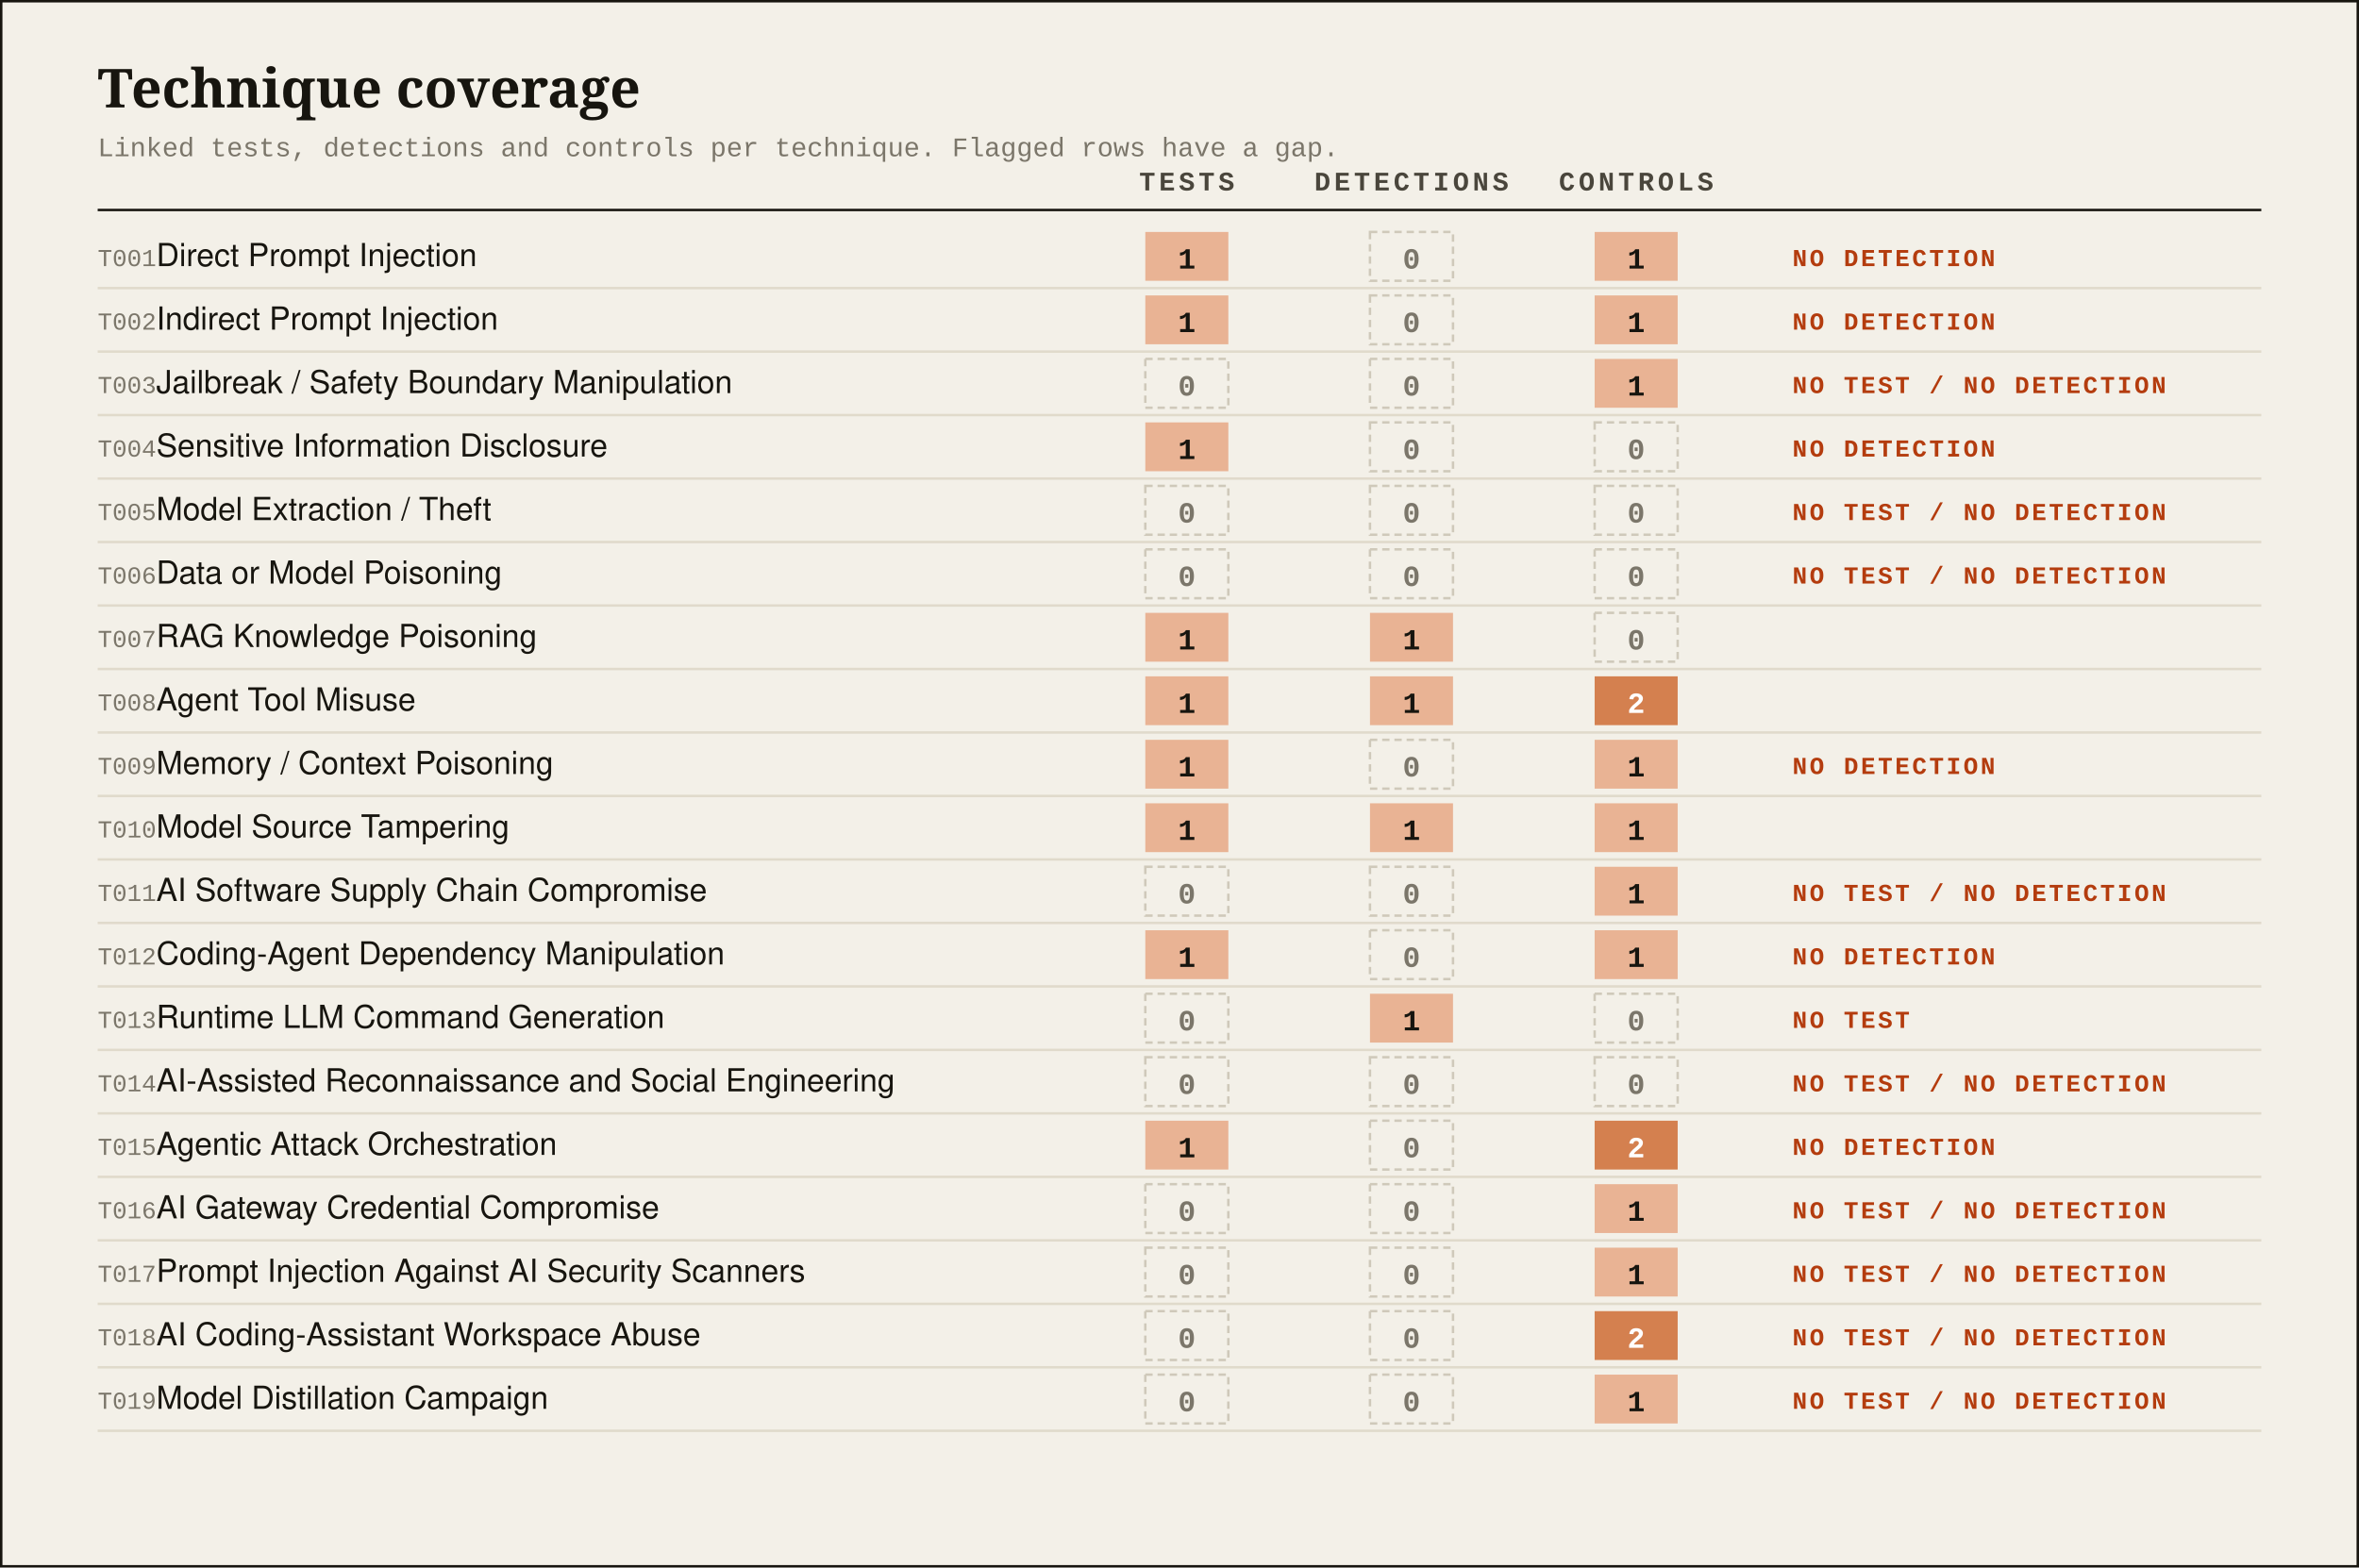
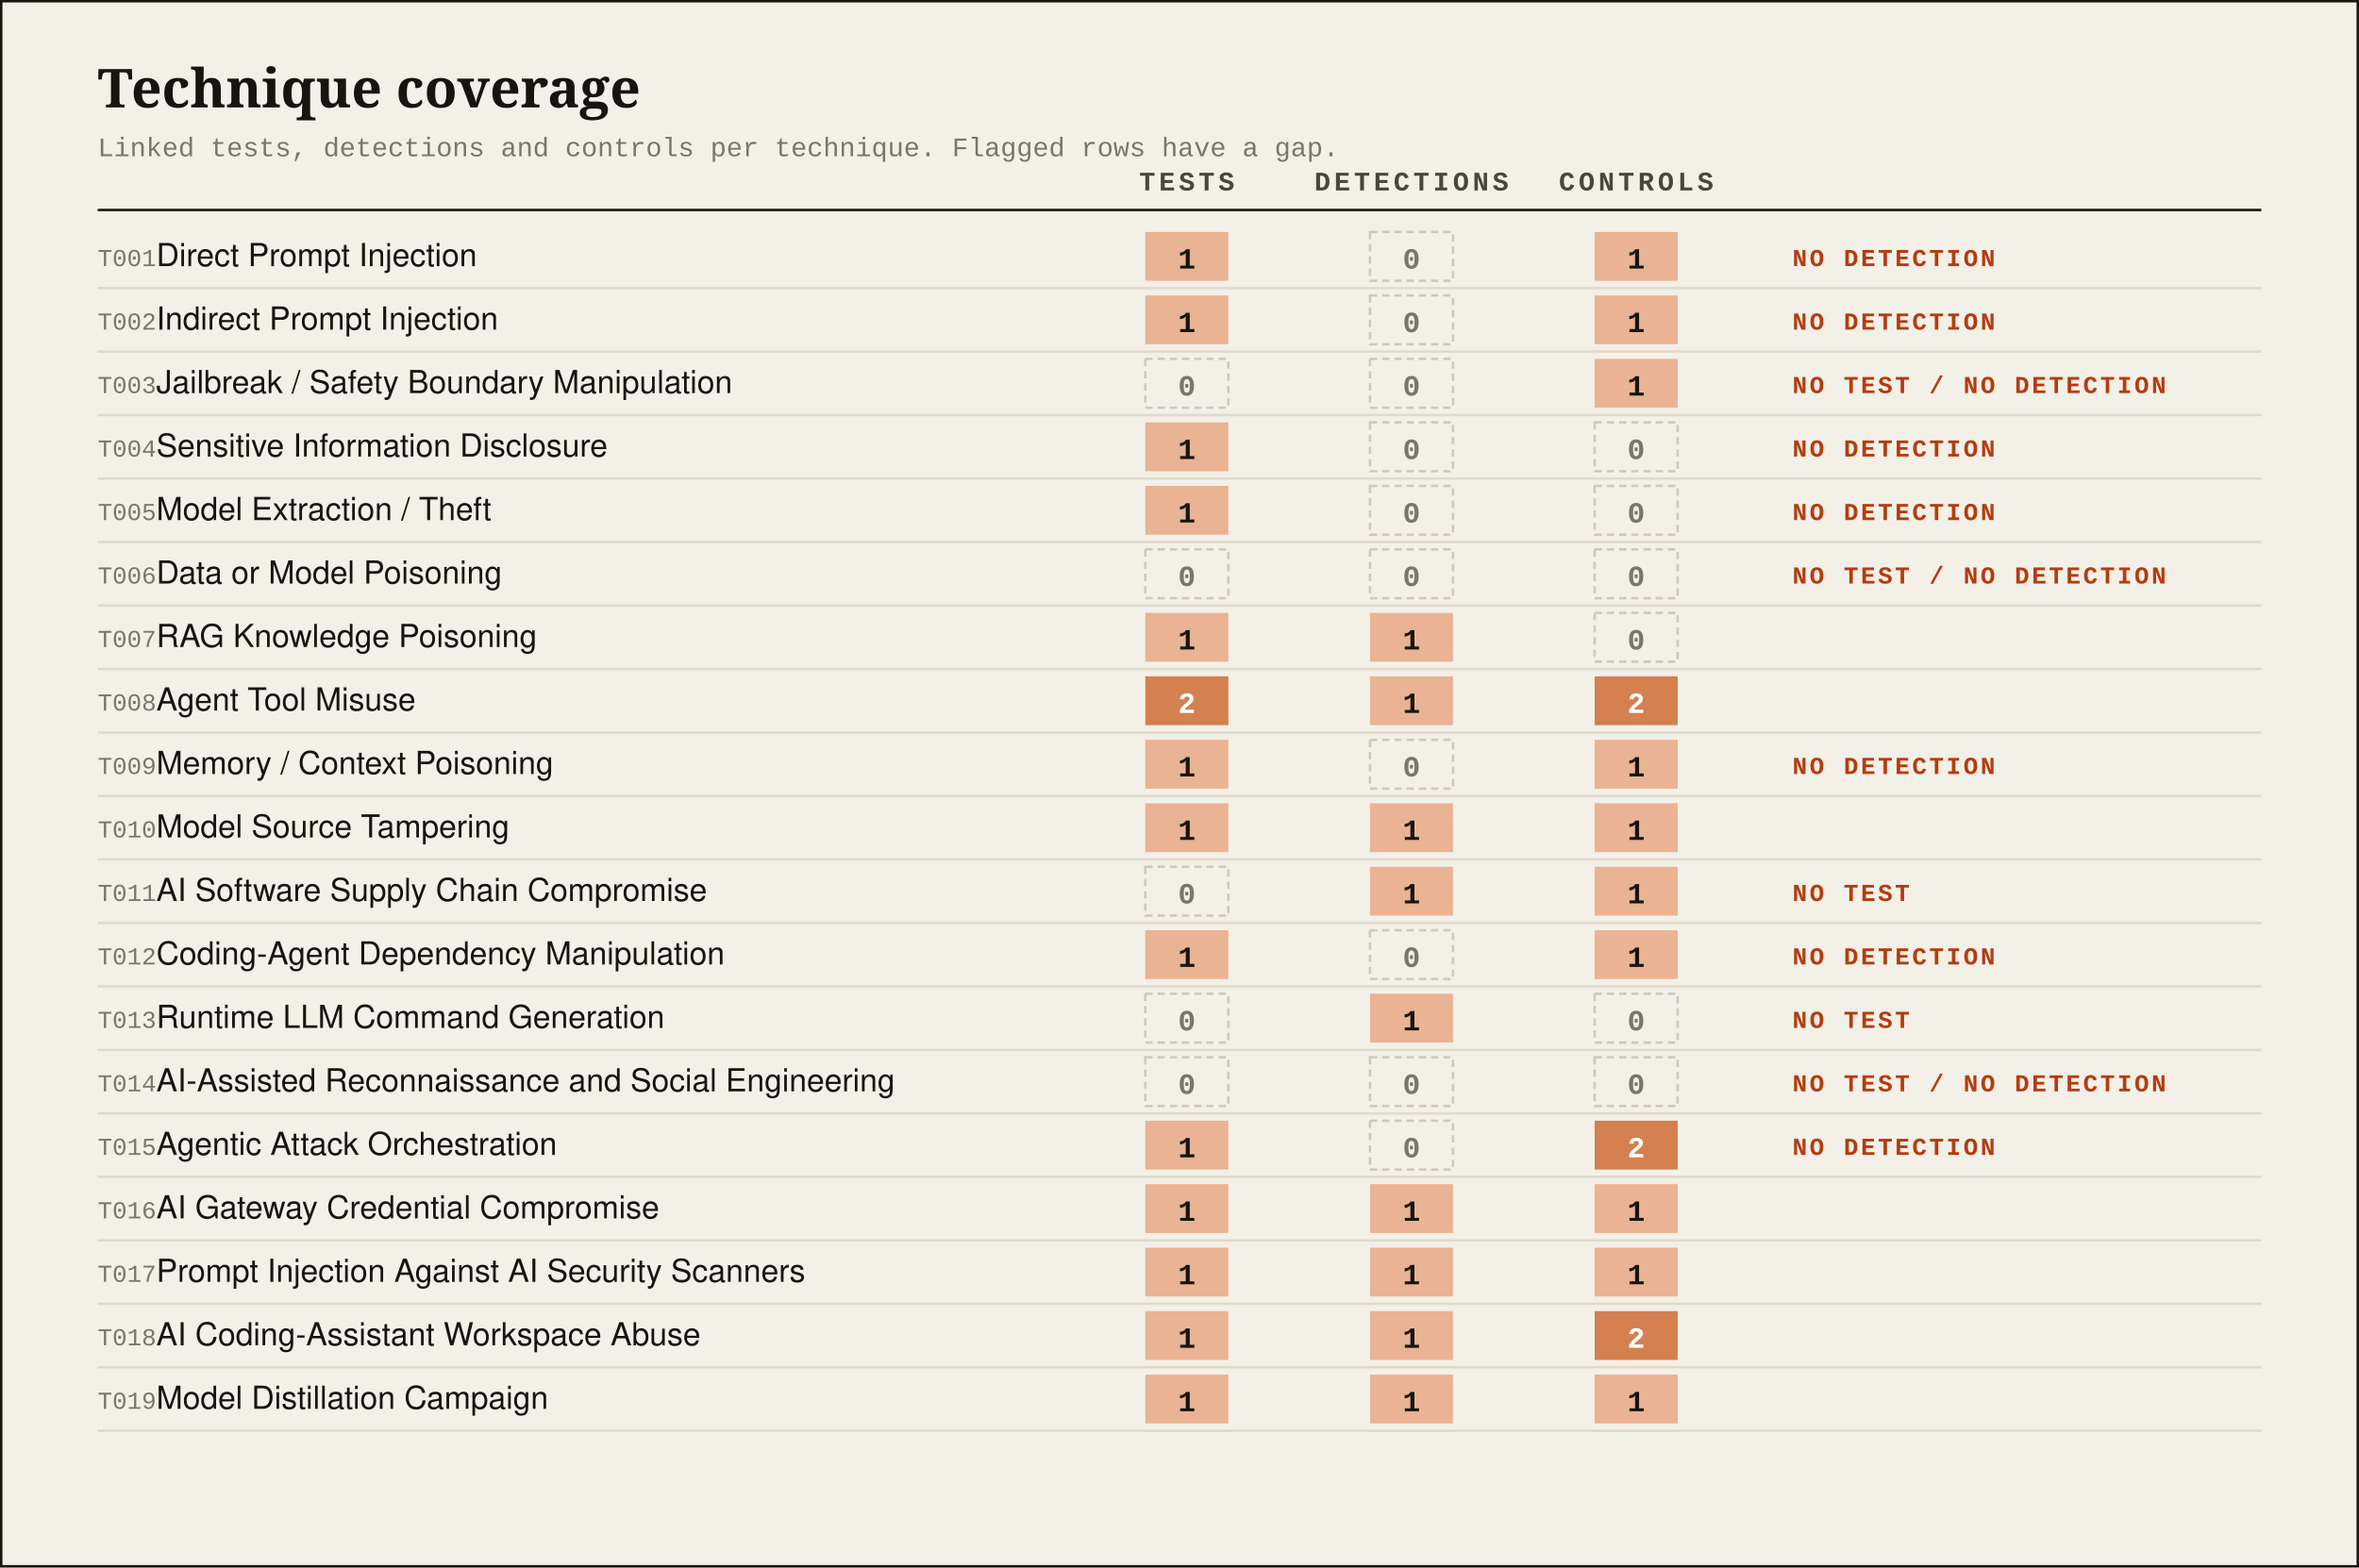
<svg xmlns="http://www.w3.org/2000/svg" width="966" height="642" viewBox="0 0 966 642" role="img" aria-labelledby="t">
  <rect width="966" height="642" fill="#f3f0e8" />
  <rect x=".5" y=".5" width="965" height="641" fill="none" stroke="#17150f" />
  <g font-family="Georgia,serif" fill="#17150f">
    <text x="40" y="44" font-size="22" font-weight="700">Technique coverage</text>
  </g>
  <text x="40" y="64" font-family="'Courier New',monospace" font-size="11" fill="#7b766a">Linked tests, detections and controls per technique. Flagged rows have a gap.</text>
  <g font-family="'Courier New',monospace" font-size="11" font-weight="700" letter-spacing="1.5" fill="#4a463c">
    <text x="486.0" y="78" text-anchor="middle">TESTS</text>
    <text x="578.0" y="78" text-anchor="middle">DETECTIONS</text>
    <text x="670.0" y="78" text-anchor="middle">CONTROLS</text>
  </g>
  <line x1="40" x2="926" y1="86" y2="86" stroke="#17150f" />
  <text x="40" y="109" font-family="system-ui,Helvetica,Arial,sans-serif" font-size="13" fill="#17150f">
    <tspan font-family="'Courier New',monospace" font-size="10" fill="#7b766a">T001  </tspan>Direct Prompt Injection</text>
  <rect x="469.0" y="95" width="34" height="20" fill="#e9b394" />
  <text x="486.0" y="110" text-anchor="middle" font-family="'Courier New',monospace" font-size="12" font-weight="700" fill="#17150f">1</text>
  <rect x="561.0" y="95" width="34" height="20" fill="none" stroke="#cfc9ba" stroke-dasharray="3 2" />
  <text x="578.0" y="110" text-anchor="middle" font-family="'Courier New',monospace" font-size="12" font-weight="700" fill="#7b766a">0</text>
  <rect x="653.0" y="95" width="34" height="20" fill="#e9b394" />
  <text x="670.0" y="110" text-anchor="middle" font-family="'Courier New',monospace" font-size="12" font-weight="700" fill="#17150f">1</text>
  <text x="734" y="109" font-family="'Courier New',monospace" font-size="10" font-weight="700" letter-spacing="1" fill="#b43c0e">NO DETECTION</text>
  <line x1="40" x2="926" y1="118" y2="118" stroke="#e0dacb" />
  <text x="40" y="135" font-family="system-ui,Helvetica,Arial,sans-serif" font-size="13" fill="#17150f">
    <tspan font-family="'Courier New',monospace" font-size="10" fill="#7b766a">T002  </tspan>Indirect Prompt Injection</text>
  <rect x="469.0" y="121" width="34" height="20" fill="#e9b394" />
  <text x="486.0" y="136" text-anchor="middle" font-family="'Courier New',monospace" font-size="12" font-weight="700" fill="#17150f">1</text>
  <rect x="561.0" y="121" width="34" height="20" fill="none" stroke="#cfc9ba" stroke-dasharray="3 2" />
  <text x="578.0" y="136" text-anchor="middle" font-family="'Courier New',monospace" font-size="12" font-weight="700" fill="#7b766a">0</text>
  <rect x="653.0" y="121" width="34" height="20" fill="#e9b394" />
  <text x="670.0" y="136" text-anchor="middle" font-family="'Courier New',monospace" font-size="12" font-weight="700" fill="#17150f">1</text>
  <text x="734" y="135" font-family="'Courier New',monospace" font-size="10" font-weight="700" letter-spacing="1" fill="#b43c0e">NO DETECTION</text>
  <line x1="40" x2="926" y1="144" y2="144" stroke="#e0dacb" />
  <text x="40" y="161" font-family="system-ui,Helvetica,Arial,sans-serif" font-size="13" fill="#17150f">
    <tspan font-family="'Courier New',monospace" font-size="10" fill="#7b766a">T003  </tspan>Jailbreak / Safety Boundary Manipulation</text>
  <rect x="469.0" y="147" width="34" height="20" fill="none" stroke="#cfc9ba" stroke-dasharray="3 2" />
  <text x="486.0" y="162" text-anchor="middle" font-family="'Courier New',monospace" font-size="12" font-weight="700" fill="#7b766a">0</text>
  <rect x="561.0" y="147" width="34" height="20" fill="none" stroke="#cfc9ba" stroke-dasharray="3 2" />
  <text x="578.0" y="162" text-anchor="middle" font-family="'Courier New',monospace" font-size="12" font-weight="700" fill="#7b766a">0</text>
  <rect x="653.0" y="147" width="34" height="20" fill="#e9b394" />
  <text x="670.0" y="162" text-anchor="middle" font-family="'Courier New',monospace" font-size="12" font-weight="700" fill="#17150f">1</text>
  <text x="734" y="161" font-family="'Courier New',monospace" font-size="10" font-weight="700" letter-spacing="1" fill="#b43c0e">NO TEST / NO DETECTION</text>
  <line x1="40" x2="926" y1="170" y2="170" stroke="#e0dacb" />
  <text x="40" y="187" font-family="system-ui,Helvetica,Arial,sans-serif" font-size="13" fill="#17150f">
    <tspan font-family="'Courier New',monospace" font-size="10" fill="#7b766a">T004  </tspan>Sensitive Information Disclosure</text>
  <rect x="469.0" y="173" width="34" height="20" fill="#e9b394" />
  <text x="486.0" y="188" text-anchor="middle" font-family="'Courier New',monospace" font-size="12" font-weight="700" fill="#17150f">1</text>
  <rect x="561.0" y="173" width="34" height="20" fill="none" stroke="#cfc9ba" stroke-dasharray="3 2" />
  <text x="578.0" y="188" text-anchor="middle" font-family="'Courier New',monospace" font-size="12" font-weight="700" fill="#7b766a">0</text>
  <rect x="653.0" y="173" width="34" height="20" fill="none" stroke="#cfc9ba" stroke-dasharray="3 2" />
  <text x="670.0" y="188" text-anchor="middle" font-family="'Courier New',monospace" font-size="12" font-weight="700" fill="#7b766a">0</text>
  <text x="734" y="187" font-family="'Courier New',monospace" font-size="10" font-weight="700" letter-spacing="1" fill="#b43c0e">NO DETECTION</text>
  <line x1="40" x2="926" y1="196" y2="196" stroke="#e0dacb" />
  <text x="40" y="213" font-family="system-ui,Helvetica,Arial,sans-serif" font-size="13" fill="#17150f">
    <tspan font-family="'Courier New',monospace" font-size="10" fill="#7b766a">T005  </tspan>Model Extraction / Theft</text>
-   <rect x="469.0" y="199" width="34" height="20" fill="none" stroke="#cfc9ba" stroke-dasharray="3 2" />
-   <text x="486.0" y="214" text-anchor="middle" font-family="'Courier New',monospace" font-size="12" font-weight="700" fill="#7b766a">0</text>
+   <rect x="469.0" y="199" width="34" height="20" fill="#e9b394" />
+   <text x="486.0" y="214" text-anchor="middle" font-family="'Courier New',monospace" font-size="12" font-weight="700" fill="#17150f">1</text>
  <rect x="561.0" y="199" width="34" height="20" fill="none" stroke="#cfc9ba" stroke-dasharray="3 2" />
  <text x="578.0" y="214" text-anchor="middle" font-family="'Courier New',monospace" font-size="12" font-weight="700" fill="#7b766a">0</text>
  <rect x="653.0" y="199" width="34" height="20" fill="none" stroke="#cfc9ba" stroke-dasharray="3 2" />
  <text x="670.0" y="214" text-anchor="middle" font-family="'Courier New',monospace" font-size="12" font-weight="700" fill="#7b766a">0</text>
-   <text x="734" y="213" font-family="'Courier New',monospace" font-size="10" font-weight="700" letter-spacing="1" fill="#b43c0e">NO TEST / NO DETECTION</text>
+   <text x="734" y="213" font-family="'Courier New',monospace" font-size="10" font-weight="700" letter-spacing="1" fill="#b43c0e">NO DETECTION</text>
  <line x1="40" x2="926" y1="222" y2="222" stroke="#e0dacb" />
  <text x="40" y="239" font-family="system-ui,Helvetica,Arial,sans-serif" font-size="13" fill="#17150f">
    <tspan font-family="'Courier New',monospace" font-size="10" fill="#7b766a">T006  </tspan>Data or Model Poisoning</text>
  <rect x="469.0" y="225" width="34" height="20" fill="none" stroke="#cfc9ba" stroke-dasharray="3 2" />
  <text x="486.0" y="240" text-anchor="middle" font-family="'Courier New',monospace" font-size="12" font-weight="700" fill="#7b766a">0</text>
  <rect x="561.0" y="225" width="34" height="20" fill="none" stroke="#cfc9ba" stroke-dasharray="3 2" />
  <text x="578.0" y="240" text-anchor="middle" font-family="'Courier New',monospace" font-size="12" font-weight="700" fill="#7b766a">0</text>
  <rect x="653.0" y="225" width="34" height="20" fill="none" stroke="#cfc9ba" stroke-dasharray="3 2" />
  <text x="670.0" y="240" text-anchor="middle" font-family="'Courier New',monospace" font-size="12" font-weight="700" fill="#7b766a">0</text>
  <text x="734" y="239" font-family="'Courier New',monospace" font-size="10" font-weight="700" letter-spacing="1" fill="#b43c0e">NO TEST / NO DETECTION</text>
  <line x1="40" x2="926" y1="248" y2="248" stroke="#e0dacb" />
  <text x="40" y="265" font-family="system-ui,Helvetica,Arial,sans-serif" font-size="13" fill="#17150f">
    <tspan font-family="'Courier New',monospace" font-size="10" fill="#7b766a">T007  </tspan>RAG Knowledge Poisoning</text>
  <rect x="469.0" y="251" width="34" height="20" fill="#e9b394" />
  <text x="486.0" y="266" text-anchor="middle" font-family="'Courier New',monospace" font-size="12" font-weight="700" fill="#17150f">1</text>
  <rect x="561.0" y="251" width="34" height="20" fill="#e9b394" />
  <text x="578.0" y="266" text-anchor="middle" font-family="'Courier New',monospace" font-size="12" font-weight="700" fill="#17150f">1</text>
  <rect x="653.0" y="251" width="34" height="20" fill="none" stroke="#cfc9ba" stroke-dasharray="3 2" />
  <text x="670.0" y="266" text-anchor="middle" font-family="'Courier New',monospace" font-size="12" font-weight="700" fill="#7b766a">0</text>
  <line x1="40" x2="926" y1="274" y2="274" stroke="#e0dacb" />
  <text x="40" y="291" font-family="system-ui,Helvetica,Arial,sans-serif" font-size="13" fill="#17150f">
    <tspan font-family="'Courier New',monospace" font-size="10" fill="#7b766a">T008  </tspan>Agent Tool Misuse</text>
-   <rect x="469.0" y="277" width="34" height="20" fill="#e9b394" />
-   <text x="486.0" y="292" text-anchor="middle" font-family="'Courier New',monospace" font-size="12" font-weight="700" fill="#17150f">1</text>
+   <rect x="469.0" y="277" width="34" height="20" fill="#d4804f" />
+   <text x="486.0" y="292" text-anchor="middle" font-family="'Courier New',monospace" font-size="12" font-weight="700" fill="#ffffff">2</text>
  <rect x="561.0" y="277" width="34" height="20" fill="#e9b394" />
  <text x="578.0" y="292" text-anchor="middle" font-family="'Courier New',monospace" font-size="12" font-weight="700" fill="#17150f">1</text>
  <rect x="653.0" y="277" width="34" height="20" fill="#d4804f" />
  <text x="670.0" y="292" text-anchor="middle" font-family="'Courier New',monospace" font-size="12" font-weight="700" fill="#ffffff">2</text>
  <line x1="40" x2="926" y1="300" y2="300" stroke="#e0dacb" />
  <text x="40" y="317" font-family="system-ui,Helvetica,Arial,sans-serif" font-size="13" fill="#17150f">
    <tspan font-family="'Courier New',monospace" font-size="10" fill="#7b766a">T009  </tspan>Memory / Context Poisoning</text>
  <rect x="469.0" y="303" width="34" height="20" fill="#e9b394" />
  <text x="486.0" y="318" text-anchor="middle" font-family="'Courier New',monospace" font-size="12" font-weight="700" fill="#17150f">1</text>
  <rect x="561.0" y="303" width="34" height="20" fill="none" stroke="#cfc9ba" stroke-dasharray="3 2" />
  <text x="578.0" y="318" text-anchor="middle" font-family="'Courier New',monospace" font-size="12" font-weight="700" fill="#7b766a">0</text>
  <rect x="653.0" y="303" width="34" height="20" fill="#e9b394" />
  <text x="670.0" y="318" text-anchor="middle" font-family="'Courier New',monospace" font-size="12" font-weight="700" fill="#17150f">1</text>
  <text x="734" y="317" font-family="'Courier New',monospace" font-size="10" font-weight="700" letter-spacing="1" fill="#b43c0e">NO DETECTION</text>
  <line x1="40" x2="926" y1="326" y2="326" stroke="#e0dacb" />
  <text x="40" y="343" font-family="system-ui,Helvetica,Arial,sans-serif" font-size="13" fill="#17150f">
    <tspan font-family="'Courier New',monospace" font-size="10" fill="#7b766a">T010  </tspan>Model Source Tampering</text>
  <rect x="469.0" y="329" width="34" height="20" fill="#e9b394" />
  <text x="486.0" y="344" text-anchor="middle" font-family="'Courier New',monospace" font-size="12" font-weight="700" fill="#17150f">1</text>
  <rect x="561.0" y="329" width="34" height="20" fill="#e9b394" />
  <text x="578.0" y="344" text-anchor="middle" font-family="'Courier New',monospace" font-size="12" font-weight="700" fill="#17150f">1</text>
  <rect x="653.0" y="329" width="34" height="20" fill="#e9b394" />
  <text x="670.0" y="344" text-anchor="middle" font-family="'Courier New',monospace" font-size="12" font-weight="700" fill="#17150f">1</text>
  <line x1="40" x2="926" y1="352" y2="352" stroke="#e0dacb" />
  <text x="40" y="369" font-family="system-ui,Helvetica,Arial,sans-serif" font-size="13" fill="#17150f">
    <tspan font-family="'Courier New',monospace" font-size="10" fill="#7b766a">T011  </tspan>AI Software Supply Chain Compromise</text>
  <rect x="469.0" y="355" width="34" height="20" fill="none" stroke="#cfc9ba" stroke-dasharray="3 2" />
  <text x="486.0" y="370" text-anchor="middle" font-family="'Courier New',monospace" font-size="12" font-weight="700" fill="#7b766a">0</text>
-   <rect x="561.0" y="355" width="34" height="20" fill="none" stroke="#cfc9ba" stroke-dasharray="3 2" />
-   <text x="578.0" y="370" text-anchor="middle" font-family="'Courier New',monospace" font-size="12" font-weight="700" fill="#7b766a">0</text>
+   <rect x="561.0" y="355" width="34" height="20" fill="#e9b394" />
+   <text x="578.0" y="370" text-anchor="middle" font-family="'Courier New',monospace" font-size="12" font-weight="700" fill="#17150f">1</text>
  <rect x="653.0" y="355" width="34" height="20" fill="#e9b394" />
  <text x="670.0" y="370" text-anchor="middle" font-family="'Courier New',monospace" font-size="12" font-weight="700" fill="#17150f">1</text>
-   <text x="734" y="369" font-family="'Courier New',monospace" font-size="10" font-weight="700" letter-spacing="1" fill="#b43c0e">NO TEST / NO DETECTION</text>
+   <text x="734" y="369" font-family="'Courier New',monospace" font-size="10" font-weight="700" letter-spacing="1" fill="#b43c0e">NO TEST</text>
  <line x1="40" x2="926" y1="378" y2="378" stroke="#e0dacb" />
  <text x="40" y="395" font-family="system-ui,Helvetica,Arial,sans-serif" font-size="13" fill="#17150f">
    <tspan font-family="'Courier New',monospace" font-size="10" fill="#7b766a">T012  </tspan>Coding-Agent Dependency Manipulation</text>
  <rect x="469.0" y="381" width="34" height="20" fill="#e9b394" />
  <text x="486.0" y="396" text-anchor="middle" font-family="'Courier New',monospace" font-size="12" font-weight="700" fill="#17150f">1</text>
  <rect x="561.0" y="381" width="34" height="20" fill="none" stroke="#cfc9ba" stroke-dasharray="3 2" />
  <text x="578.0" y="396" text-anchor="middle" font-family="'Courier New',monospace" font-size="12" font-weight="700" fill="#7b766a">0</text>
  <rect x="653.0" y="381" width="34" height="20" fill="#e9b394" />
  <text x="670.0" y="396" text-anchor="middle" font-family="'Courier New',monospace" font-size="12" font-weight="700" fill="#17150f">1</text>
  <text x="734" y="395" font-family="'Courier New',monospace" font-size="10" font-weight="700" letter-spacing="1" fill="#b43c0e">NO DETECTION</text>
  <line x1="40" x2="926" y1="404" y2="404" stroke="#e0dacb" />
  <text x="40" y="421" font-family="system-ui,Helvetica,Arial,sans-serif" font-size="13" fill="#17150f">
    <tspan font-family="'Courier New',monospace" font-size="10" fill="#7b766a">T013  </tspan>Runtime LLM Command Generation</text>
  <rect x="469.0" y="407" width="34" height="20" fill="none" stroke="#cfc9ba" stroke-dasharray="3 2" />
  <text x="486.0" y="422" text-anchor="middle" font-family="'Courier New',monospace" font-size="12" font-weight="700" fill="#7b766a">0</text>
  <rect x="561.0" y="407" width="34" height="20" fill="#e9b394" />
  <text x="578.0" y="422" text-anchor="middle" font-family="'Courier New',monospace" font-size="12" font-weight="700" fill="#17150f">1</text>
  <rect x="653.0" y="407" width="34" height="20" fill="none" stroke="#cfc9ba" stroke-dasharray="3 2" />
  <text x="670.0" y="422" text-anchor="middle" font-family="'Courier New',monospace" font-size="12" font-weight="700" fill="#7b766a">0</text>
  <text x="734" y="421" font-family="'Courier New',monospace" font-size="10" font-weight="700" letter-spacing="1" fill="#b43c0e">NO TEST</text>
  <line x1="40" x2="926" y1="430" y2="430" stroke="#e0dacb" />
  <text x="40" y="447" font-family="system-ui,Helvetica,Arial,sans-serif" font-size="13" fill="#17150f">
    <tspan font-family="'Courier New',monospace" font-size="10" fill="#7b766a">T014  </tspan>AI-Assisted Reconnaissance and Social Engineering</text>
  <rect x="469.0" y="433" width="34" height="20" fill="none" stroke="#cfc9ba" stroke-dasharray="3 2" />
  <text x="486.0" y="448" text-anchor="middle" font-family="'Courier New',monospace" font-size="12" font-weight="700" fill="#7b766a">0</text>
  <rect x="561.0" y="433" width="34" height="20" fill="none" stroke="#cfc9ba" stroke-dasharray="3 2" />
  <text x="578.0" y="448" text-anchor="middle" font-family="'Courier New',monospace" font-size="12" font-weight="700" fill="#7b766a">0</text>
  <rect x="653.0" y="433" width="34" height="20" fill="none" stroke="#cfc9ba" stroke-dasharray="3 2" />
  <text x="670.0" y="448" text-anchor="middle" font-family="'Courier New',monospace" font-size="12" font-weight="700" fill="#7b766a">0</text>
  <text x="734" y="447" font-family="'Courier New',monospace" font-size="10" font-weight="700" letter-spacing="1" fill="#b43c0e">NO TEST / NO DETECTION</text>
  <line x1="40" x2="926" y1="456" y2="456" stroke="#e0dacb" />
  <text x="40" y="473" font-family="system-ui,Helvetica,Arial,sans-serif" font-size="13" fill="#17150f">
    <tspan font-family="'Courier New',monospace" font-size="10" fill="#7b766a">T015  </tspan>Agentic Attack Orchestration</text>
  <rect x="469.0" y="459" width="34" height="20" fill="#e9b394" />
  <text x="486.0" y="474" text-anchor="middle" font-family="'Courier New',monospace" font-size="12" font-weight="700" fill="#17150f">1</text>
  <rect x="561.0" y="459" width="34" height="20" fill="none" stroke="#cfc9ba" stroke-dasharray="3 2" />
  <text x="578.0" y="474" text-anchor="middle" font-family="'Courier New',monospace" font-size="12" font-weight="700" fill="#7b766a">0</text>
  <rect x="653.0" y="459" width="34" height="20" fill="#d4804f" />
  <text x="670.0" y="474" text-anchor="middle" font-family="'Courier New',monospace" font-size="12" font-weight="700" fill="#ffffff">2</text>
  <text x="734" y="473" font-family="'Courier New',monospace" font-size="10" font-weight="700" letter-spacing="1" fill="#b43c0e">NO DETECTION</text>
  <line x1="40" x2="926" y1="482" y2="482" stroke="#e0dacb" />
  <text x="40" y="499" font-family="system-ui,Helvetica,Arial,sans-serif" font-size="13" fill="#17150f">
    <tspan font-family="'Courier New',monospace" font-size="10" fill="#7b766a">T016  </tspan>AI Gateway Credential Compromise</text>
-   <rect x="469.0" y="485" width="34" height="20" fill="none" stroke="#cfc9ba" stroke-dasharray="3 2" />
-   <text x="486.0" y="500" text-anchor="middle" font-family="'Courier New',monospace" font-size="12" font-weight="700" fill="#7b766a">0</text>
-   <rect x="561.0" y="485" width="34" height="20" fill="none" stroke="#cfc9ba" stroke-dasharray="3 2" />
-   <text x="578.0" y="500" text-anchor="middle" font-family="'Courier New',monospace" font-size="12" font-weight="700" fill="#7b766a">0</text>
+   <rect x="469.0" y="485" width="34" height="20" fill="#e9b394" />
+   <text x="486.0" y="500" text-anchor="middle" font-family="'Courier New',monospace" font-size="12" font-weight="700" fill="#17150f">1</text>
+   <rect x="561.0" y="485" width="34" height="20" fill="#e9b394" />
+   <text x="578.0" y="500" text-anchor="middle" font-family="'Courier New',monospace" font-size="12" font-weight="700" fill="#17150f">1</text>
  <rect x="653.0" y="485" width="34" height="20" fill="#e9b394" />
  <text x="670.0" y="500" text-anchor="middle" font-family="'Courier New',monospace" font-size="12" font-weight="700" fill="#17150f">1</text>
-   <text x="734" y="499" font-family="'Courier New',monospace" font-size="10" font-weight="700" letter-spacing="1" fill="#b43c0e">NO TEST / NO DETECTION</text>
  <line x1="40" x2="926" y1="508" y2="508" stroke="#e0dacb" />
  <text x="40" y="525" font-family="system-ui,Helvetica,Arial,sans-serif" font-size="13" fill="#17150f">
    <tspan font-family="'Courier New',monospace" font-size="10" fill="#7b766a">T017  </tspan>Prompt Injection Against AI Security Scanners</text>
-   <rect x="469.0" y="511" width="34" height="20" fill="none" stroke="#cfc9ba" stroke-dasharray="3 2" />
-   <text x="486.0" y="526" text-anchor="middle" font-family="'Courier New',monospace" font-size="12" font-weight="700" fill="#7b766a">0</text>
-   <rect x="561.0" y="511" width="34" height="20" fill="none" stroke="#cfc9ba" stroke-dasharray="3 2" />
-   <text x="578.0" y="526" text-anchor="middle" font-family="'Courier New',monospace" font-size="12" font-weight="700" fill="#7b766a">0</text>
+   <rect x="469.0" y="511" width="34" height="20" fill="#e9b394" />
+   <text x="486.0" y="526" text-anchor="middle" font-family="'Courier New',monospace" font-size="12" font-weight="700" fill="#17150f">1</text>
+   <rect x="561.0" y="511" width="34" height="20" fill="#e9b394" />
+   <text x="578.0" y="526" text-anchor="middle" font-family="'Courier New',monospace" font-size="12" font-weight="700" fill="#17150f">1</text>
  <rect x="653.0" y="511" width="34" height="20" fill="#e9b394" />
  <text x="670.0" y="526" text-anchor="middle" font-family="'Courier New',monospace" font-size="12" font-weight="700" fill="#17150f">1</text>
-   <text x="734" y="525" font-family="'Courier New',monospace" font-size="10" font-weight="700" letter-spacing="1" fill="#b43c0e">NO TEST / NO DETECTION</text>
  <line x1="40" x2="926" y1="534" y2="534" stroke="#e0dacb" />
  <text x="40" y="551" font-family="system-ui,Helvetica,Arial,sans-serif" font-size="13" fill="#17150f">
    <tspan font-family="'Courier New',monospace" font-size="10" fill="#7b766a">T018  </tspan>AI Coding-Assistant Workspace Abuse</text>
-   <rect x="469.0" y="537" width="34" height="20" fill="none" stroke="#cfc9ba" stroke-dasharray="3 2" />
-   <text x="486.0" y="552" text-anchor="middle" font-family="'Courier New',monospace" font-size="12" font-weight="700" fill="#7b766a">0</text>
-   <rect x="561.0" y="537" width="34" height="20" fill="none" stroke="#cfc9ba" stroke-dasharray="3 2" />
-   <text x="578.0" y="552" text-anchor="middle" font-family="'Courier New',monospace" font-size="12" font-weight="700" fill="#7b766a">0</text>
+   <rect x="469.0" y="537" width="34" height="20" fill="#e9b394" />
+   <text x="486.0" y="552" text-anchor="middle" font-family="'Courier New',monospace" font-size="12" font-weight="700" fill="#17150f">1</text>
+   <rect x="561.0" y="537" width="34" height="20" fill="#e9b394" />
+   <text x="578.0" y="552" text-anchor="middle" font-family="'Courier New',monospace" font-size="12" font-weight="700" fill="#17150f">1</text>
  <rect x="653.0" y="537" width="34" height="20" fill="#d4804f" />
  <text x="670.0" y="552" text-anchor="middle" font-family="'Courier New',monospace" font-size="12" font-weight="700" fill="#ffffff">2</text>
-   <text x="734" y="551" font-family="'Courier New',monospace" font-size="10" font-weight="700" letter-spacing="1" fill="#b43c0e">NO TEST / NO DETECTION</text>
  <line x1="40" x2="926" y1="560" y2="560" stroke="#e0dacb" />
  <text x="40" y="577" font-family="system-ui,Helvetica,Arial,sans-serif" font-size="13" fill="#17150f">
    <tspan font-family="'Courier New',monospace" font-size="10" fill="#7b766a">T019  </tspan>Model Distillation Campaign</text>
-   <rect x="469.0" y="563" width="34" height="20" fill="none" stroke="#cfc9ba" stroke-dasharray="3 2" />
-   <text x="486.0" y="578" text-anchor="middle" font-family="'Courier New',monospace" font-size="12" font-weight="700" fill="#7b766a">0</text>
-   <rect x="561.0" y="563" width="34" height="20" fill="none" stroke="#cfc9ba" stroke-dasharray="3 2" />
-   <text x="578.0" y="578" text-anchor="middle" font-family="'Courier New',monospace" font-size="12" font-weight="700" fill="#7b766a">0</text>
+   <rect x="469.0" y="563" width="34" height="20" fill="#e9b394" />
+   <text x="486.0" y="578" text-anchor="middle" font-family="'Courier New',monospace" font-size="12" font-weight="700" fill="#17150f">1</text>
+   <rect x="561.0" y="563" width="34" height="20" fill="#e9b394" />
+   <text x="578.0" y="578" text-anchor="middle" font-family="'Courier New',monospace" font-size="12" font-weight="700" fill="#17150f">1</text>
  <rect x="653.0" y="563" width="34" height="20" fill="#e9b394" />
  <text x="670.0" y="578" text-anchor="middle" font-family="'Courier New',monospace" font-size="12" font-weight="700" fill="#17150f">1</text>
-   <text x="734" y="577" font-family="'Courier New',monospace" font-size="10" font-weight="700" letter-spacing="1" fill="#b43c0e">NO TEST / NO DETECTION</text>
  <line x1="40" x2="926" y1="586" y2="586" stroke="#e0dacb" />
</svg>
